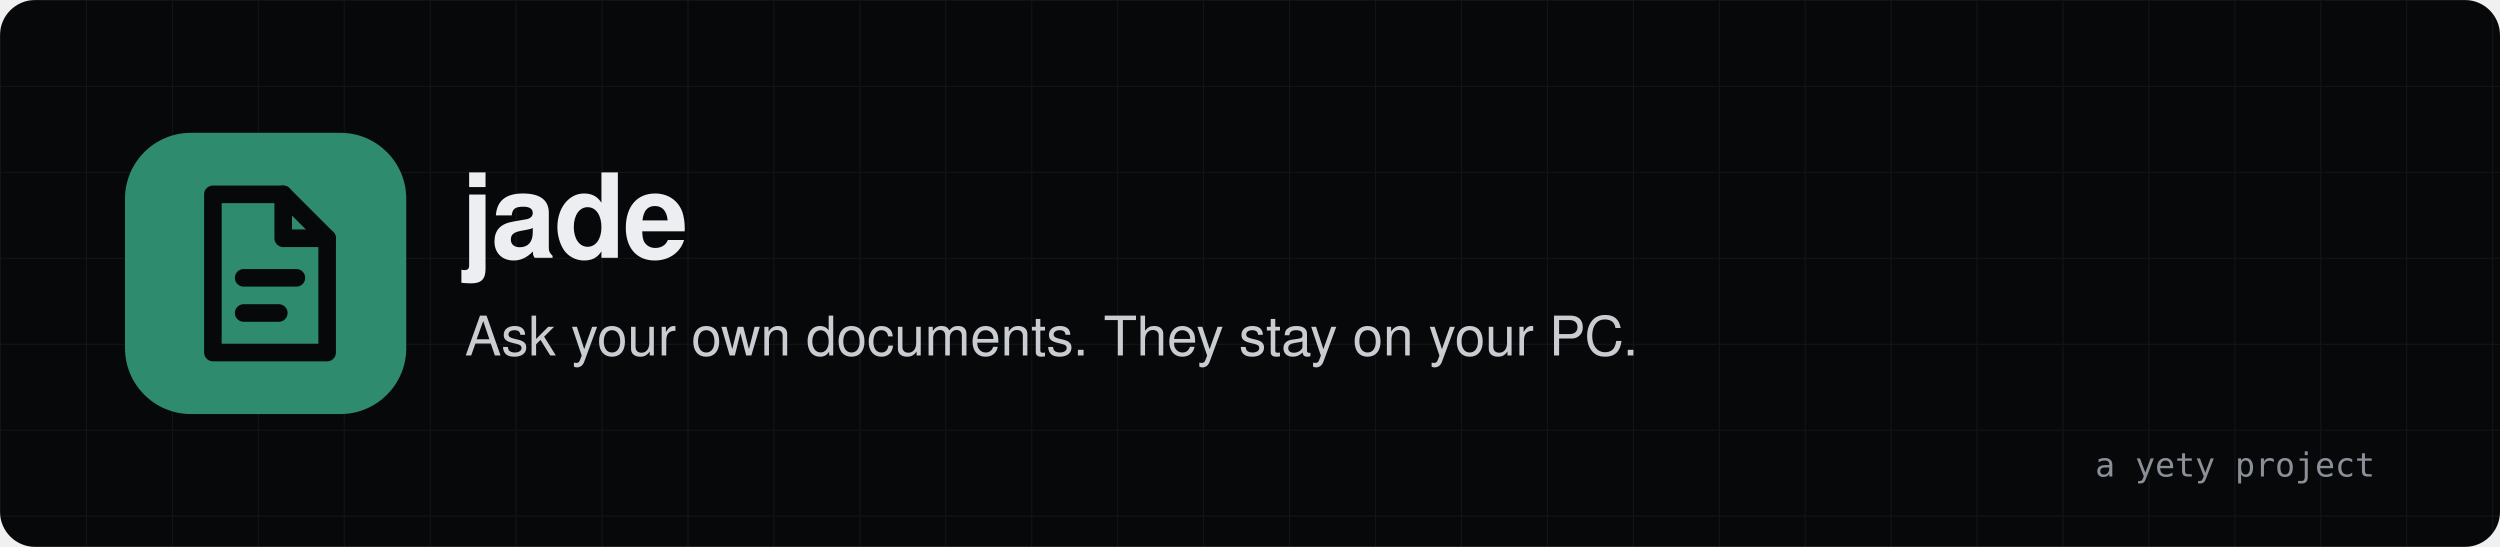
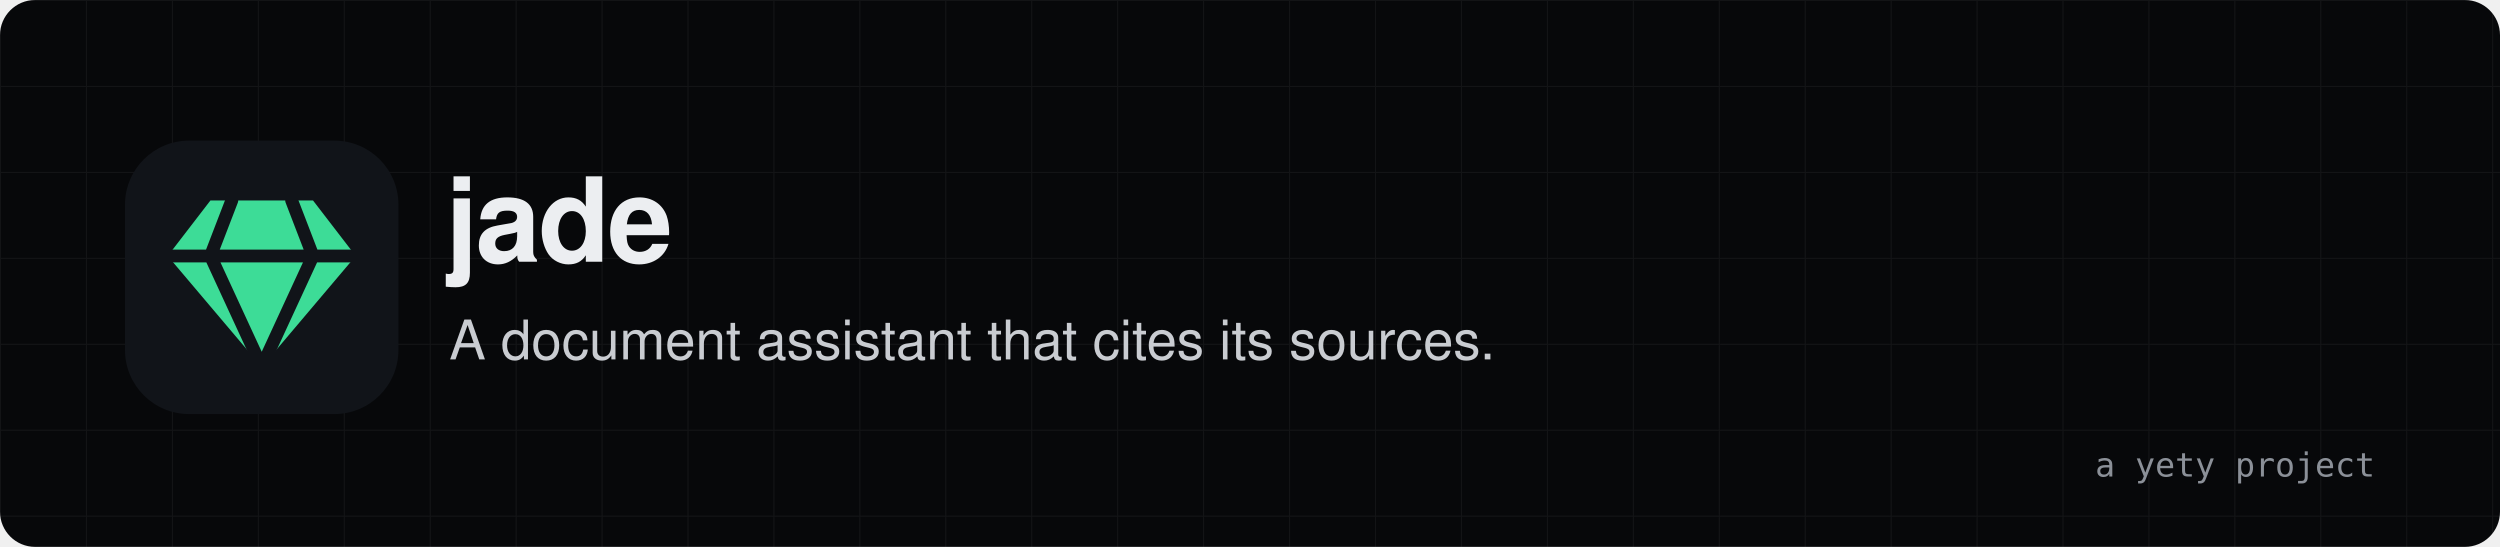
- <svg xmlns="http://www.w3.org/2000/svg" viewBox="0 0 1280 280" role="img" aria-label="jade: a local-first document assistant for Windows">
+ <svg xmlns="http://www.w3.org/2000/svg" viewBox="0 0 1280 280" role="img" aria-label="jade: A document assistant that cites its sources.">
  <defs>
    <pattern id="g" width="44" height="44" patternUnits="userSpaceOnUse">
      <path d="M44 0H0V44" fill="none" stroke="#ffffff" stroke-opacity=".05" />
    </pattern>
  </defs>
  <rect width="1280" height="280" rx="18" fill="#07080a" />
  <rect width="1280" height="280" rx="18" fill="url(#g)" />
-   <g transform="translate(64 68) scale(2.25)">
-     <rect width="64" height="64" rx="15" fill="#2e8b6e" />
-     <path d="M20 14h16l10 10v26H20z" fill="none" stroke="#07080a" stroke-width="4" stroke-linecap="round" stroke-linejoin="round" />
-     <path d="M36 14v10h10M27 33h12M27 41h8" fill="none" stroke="#07080a" stroke-width="4" stroke-linecap="round" stroke-linejoin="round" />
+   <g transform="translate(64 72) scale(2.1875)">
+     <rect width="64" height="64" rx="15" fill="#111419" />
+     <path d="M20 14H44L54 27 32 53 10 27Z" fill="#3ddc97" />
+     <path d="M10 27H54M25 14 20 27 32 53 44 27 39 14" fill="none" stroke="#111419" stroke-width="3" stroke-linecap="round" stroke-linejoin="round" />
  </g>
-   <text x="236" y="132" fill="#eceef1" font-family="-apple-system,BlinkMacSystemFont,'Segoe UI',Helvetica,Arial,sans-serif" font-size="60" font-weight="600" letter-spacing="-1.2">jade</text>
-   <text x="238" y="182" fill="#c9ccd1" font-family="-apple-system,BlinkMacSystemFont,'Segoe UI',Helvetica,Arial,sans-serif" font-size="28">Ask your own documents. They stay on your PC.</text>
+   <text x="228" y="134" fill="#eceef1" font-family="-apple-system,BlinkMacSystemFont,'Segoe UI',Helvetica,Arial,sans-serif" font-size="60" font-weight="600" letter-spacing="-1.2">jade</text>
+   <text x="230" y="184" fill="#c9ccd1" font-family="-apple-system,BlinkMacSystemFont,'Segoe UI',Helvetica,Arial,sans-serif" font-size="28">A document assistant that cites its sources.</text>
  <text x="1216" y="244" text-anchor="end" fill="#8b9098" font-family="ui-monospace,SFMono-Regular,Menlo,Consolas,monospace" font-size="17">a yety project</text>
</svg>
